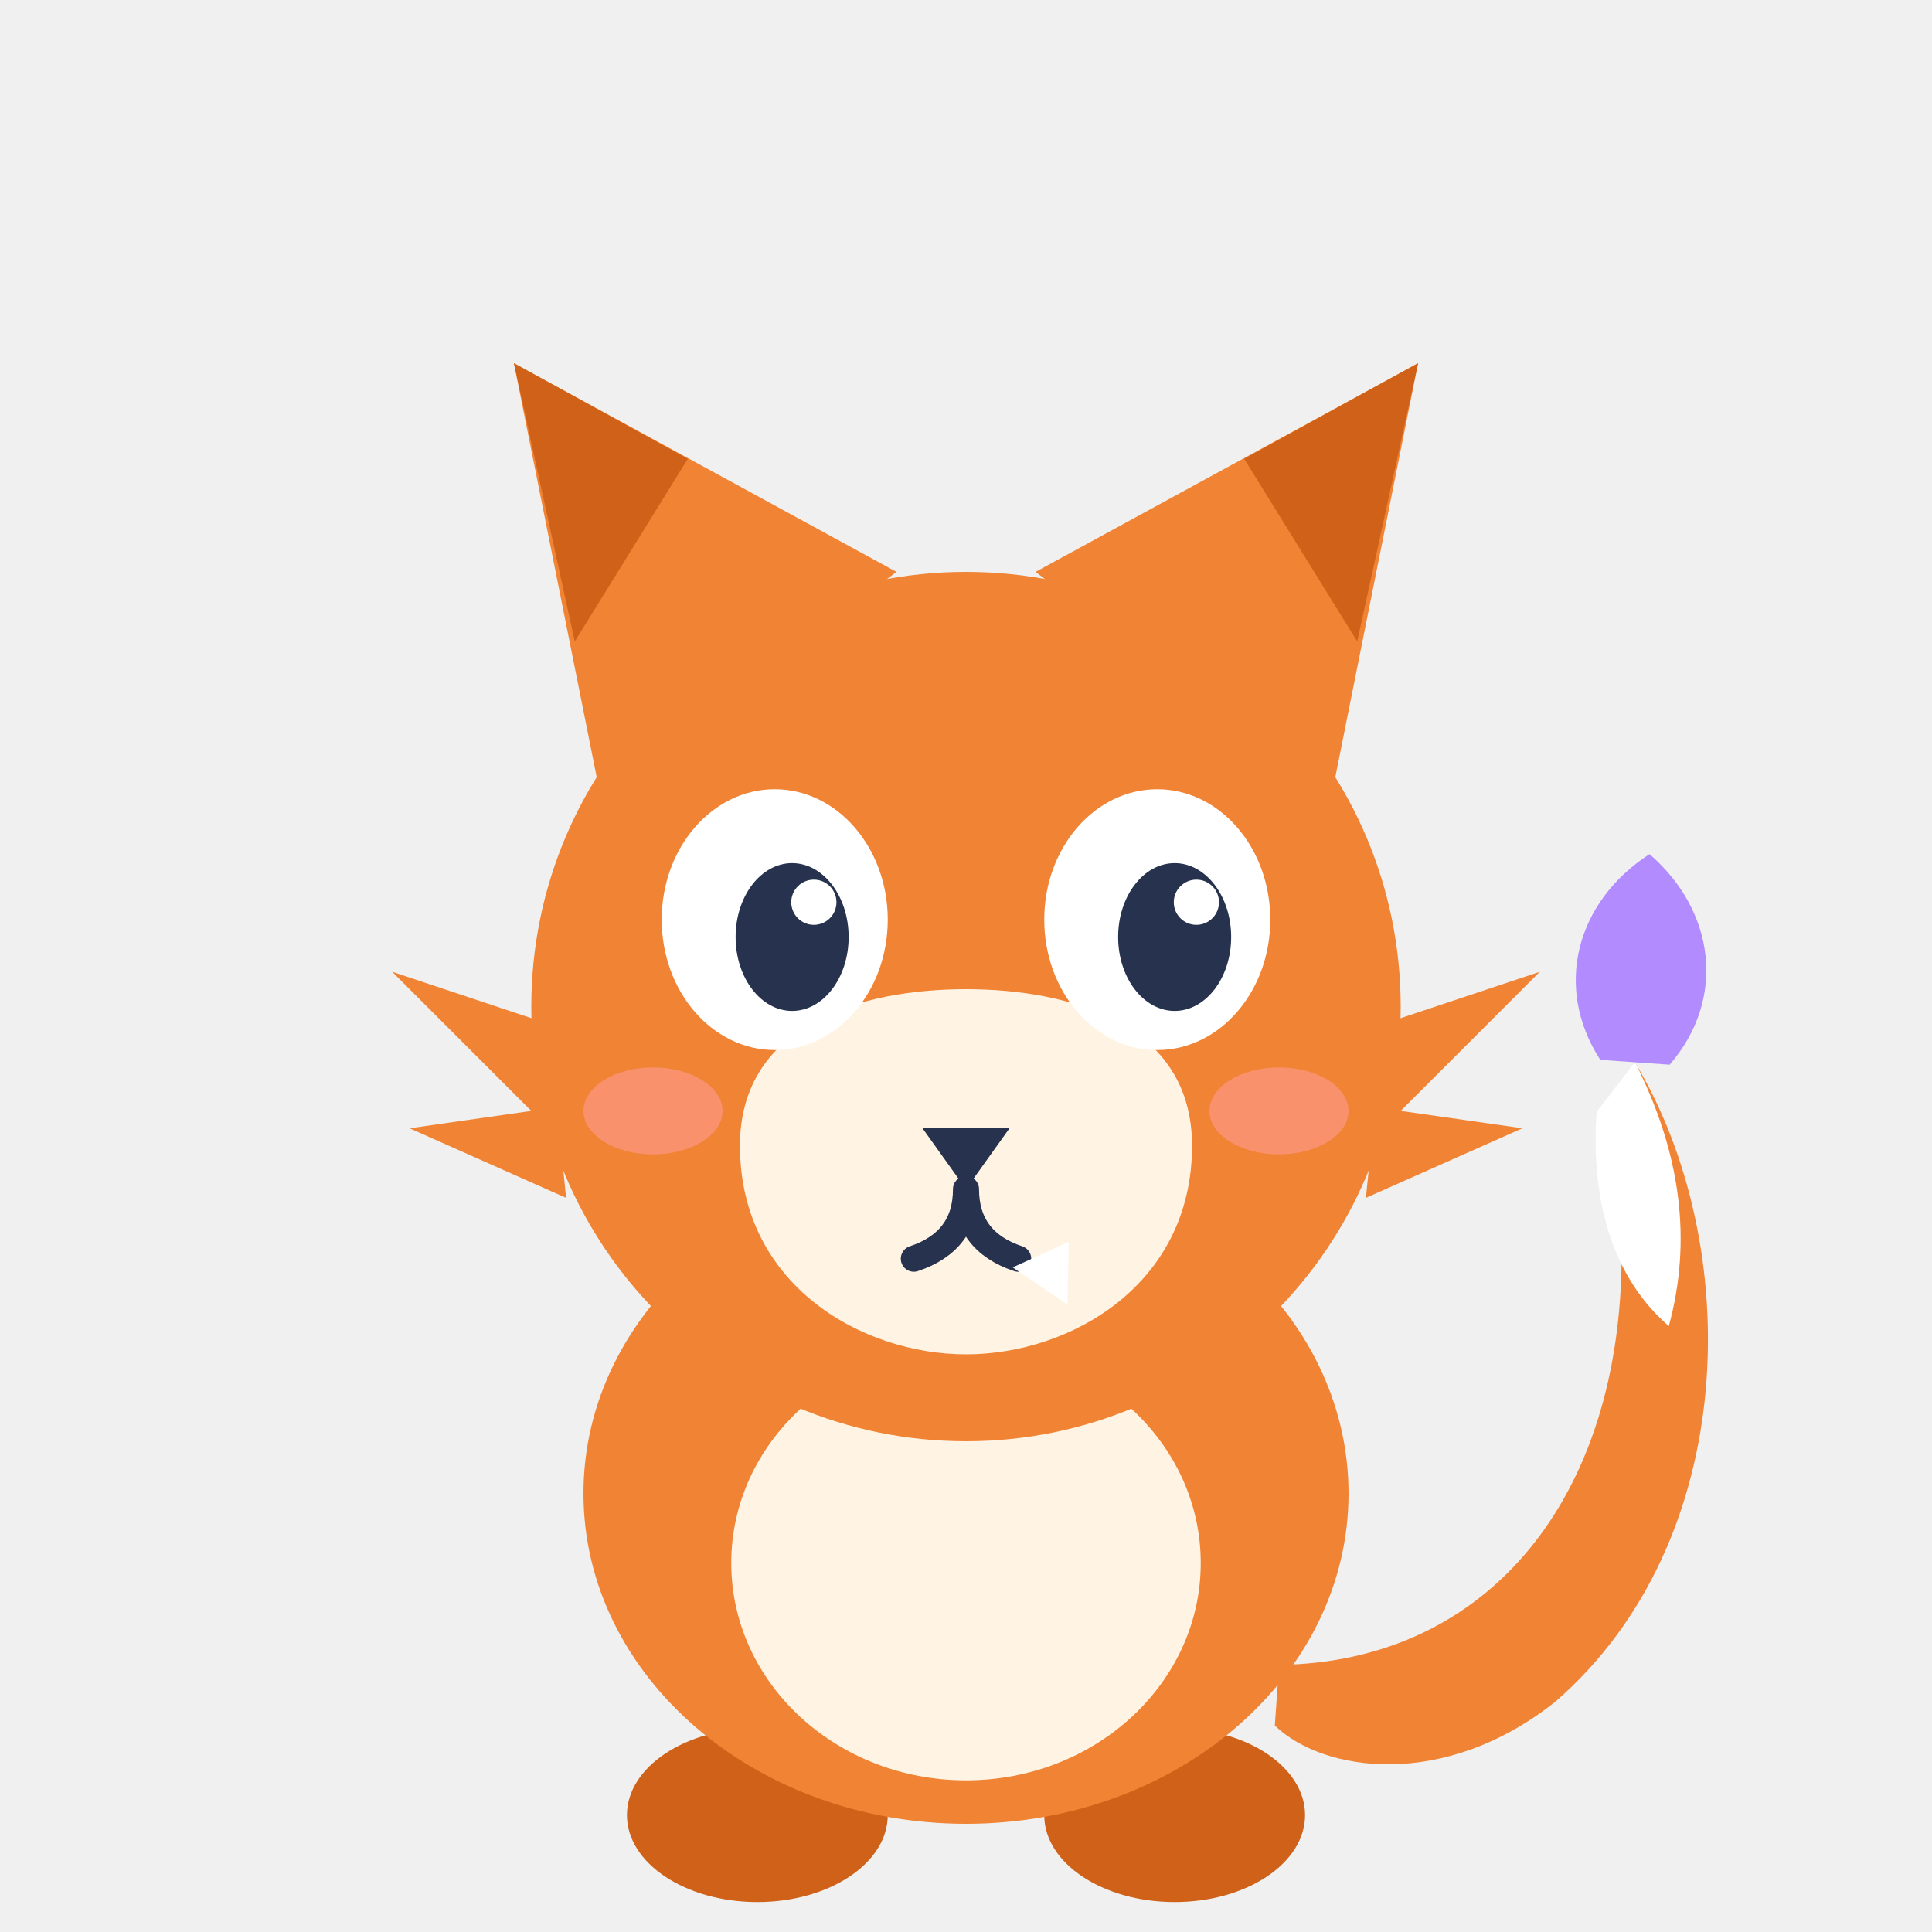
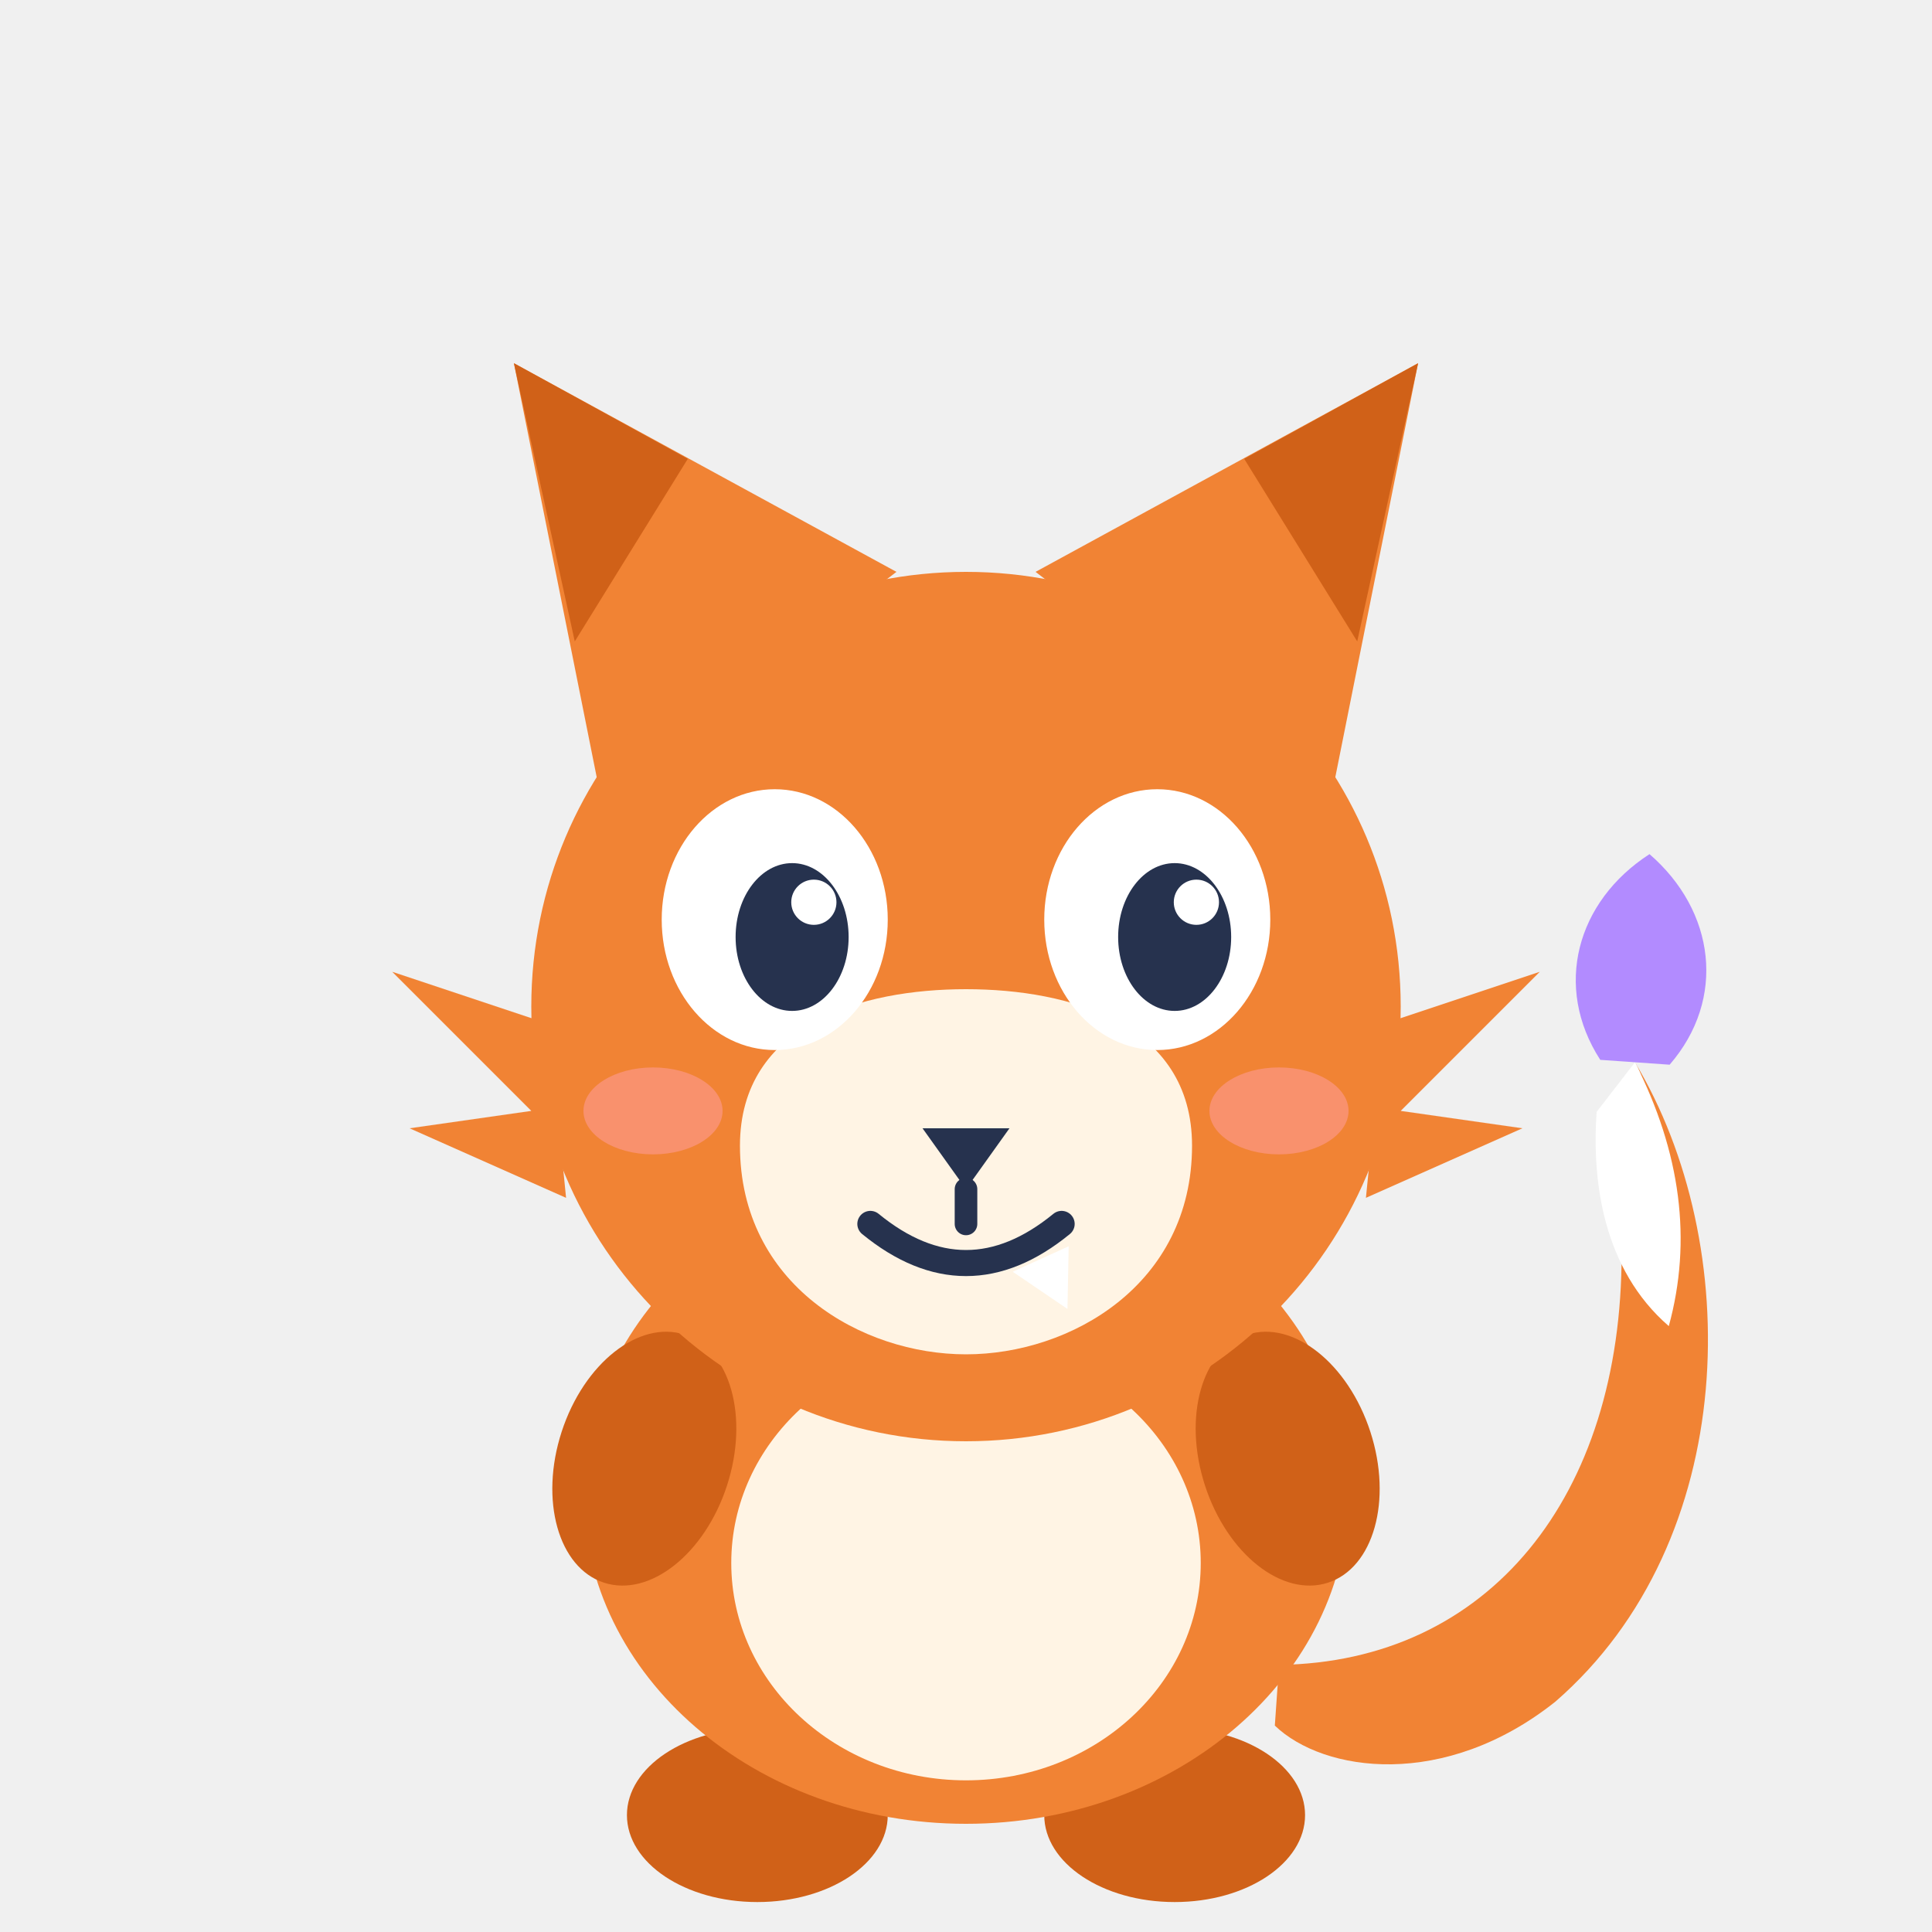
<svg xmlns="http://www.w3.org/2000/svg" viewBox="0 0 200 200" width="200" height="200">
  <g id="pet" transform="translate(100,196) scale(0.9) translate(-100,-196)">
    <g id="tail" transform="rotate(4 140 170)">
      <path d="M136,170 C160,168 174,148 172,120 C172,110 176,104 172,98 C186,118 188,152 168,172 C156,183 142,182 136,177 Z" fill="#f18334" />
      <path d="M172,98 C178,108 180,118 178,128 C170,122 168,112 168,104 Z" fill="#ffffff" />
      <path d="M168,98 C162,90 164,80 172,74 C180,80 182,90 176,98 Z" fill="#b28bff" />
    </g>
    <ellipse id="footL" cx="76" cy="187" rx="15" ry="10" fill="#d06118" />
    <ellipse id="footR" cx="124" cy="187" rx="15" ry="10" fill="#d06118" />
    <ellipse id="body" cx="100" cy="150" rx="44" ry="38" fill="#f18334" />
    <ellipse id="belly" cx="100" cy="158" rx="27" ry="25" fill="#fff4e4" />
+     <ellipse id="armL" cx="63" cy="146" rx="10" ry="15" transform="rotate(18 63 146)" fill="#d06118" />
+     <ellipse id="armR" cx="137" cy="146" rx="10" ry="15" transform="rotate(-18 137 146)" fill="#d06118" />
    <path id="earL" d="M58,70 L48,20 L92,44 Z" fill="#f18334" />
    <path d="M55,52 L48,20 L68,31 Z" fill="#d06118" />
    <path id="earR" d="M142,70 L152,20 L108,44 Z" fill="#f18334" />
    <path d="M145,52 L152,20 L132,31 Z" fill="#d06118" />
    <circle id="head" cx="100" cy="94" r="50" fill="#f18334" />
    <path id="fluffL" d="M52,96 L34,90 L50,106 L36,108 L54,116 Z" fill="#f18334" />
    <path id="fluffR" d="M148,96 L166,90 L150,106 L164,108 L146,116 Z" fill="#f18334" />
    <path id="muzzle" d="M74,110 C74,96 88,92 100,92 C112,92 126,96 126,110 C126,126 112,134 100,134 C88,134 74,126 74,110 Z" fill="#fff4e4" />
    <path id="nose" d="M95,108 L105,108 L100,115 Z" fill="#26324e" />
-     <path id="mouth" d="M100,115 Q100,121 94,123 M100,115 Q100,121 106,123" fill="none" stroke="#26324e" stroke-width="3" stroke-linecap="round" />
-     <path id="fangR" d="m 105.37,124 6.30,4.28 0.14,-7.21 z" fill="#ffffff" />
+     <path id="philtrum" d="M100,115 L100,119" fill="none" stroke="#26324e" stroke-width="2.6" stroke-linecap="round" />
+     <path id="mouth" d="M89,119 Q100,128 111,119" fill="none" stroke="#26324e" stroke-width="3" stroke-linecap="round" />
+     <path id="fangR" d="m 105.37,124.5 6.30,4.28 0.14,-7.21 z" fill="#ffffff" />
    <g id="eyeL">
      <ellipse cx="78" cy="84" rx="13.0" ry="15.0" fill="#ffffff" />
      <ellipse cx="80" cy="86" rx="6.5" ry="8.5" fill="#26324e" />
      <circle cx="82.5" cy="82" r="2.6" fill="#ffffff" />
    </g>
    <g id="eyeR">
      <ellipse cx="122" cy="84" rx="13.0" ry="15.0" fill="#ffffff" />
      <ellipse cx="124" cy="86" rx="6.5" ry="8.5" fill="#26324e" />
      <circle cx="126.5" cy="82" r="2.6" fill="#ffffff" />
    </g>
    <ellipse id="cheekL" cx="64" cy="106" rx="8" ry="5" fill="#ff9c9c" opacity="0.55" />
    <ellipse id="cheekR" cx="136" cy="106" rx="8" ry="5" fill="#ff9c9c" opacity="0.55" />
  </g>
</svg>
